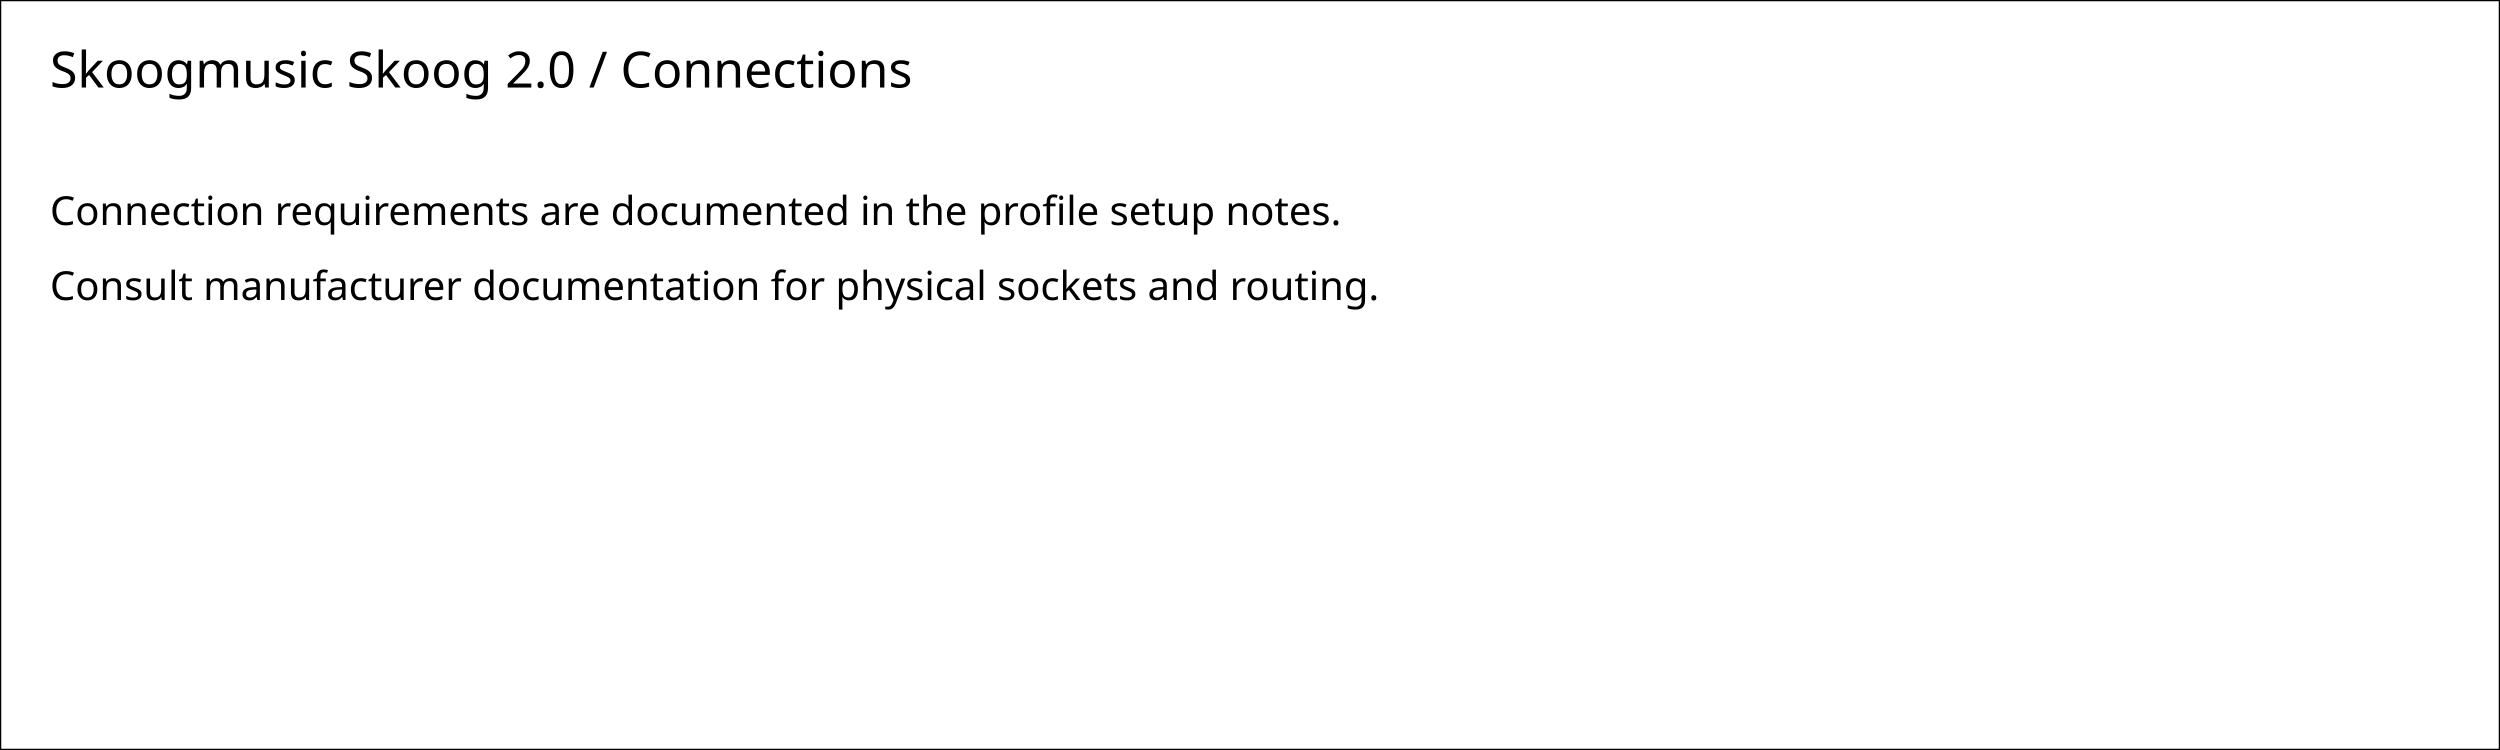
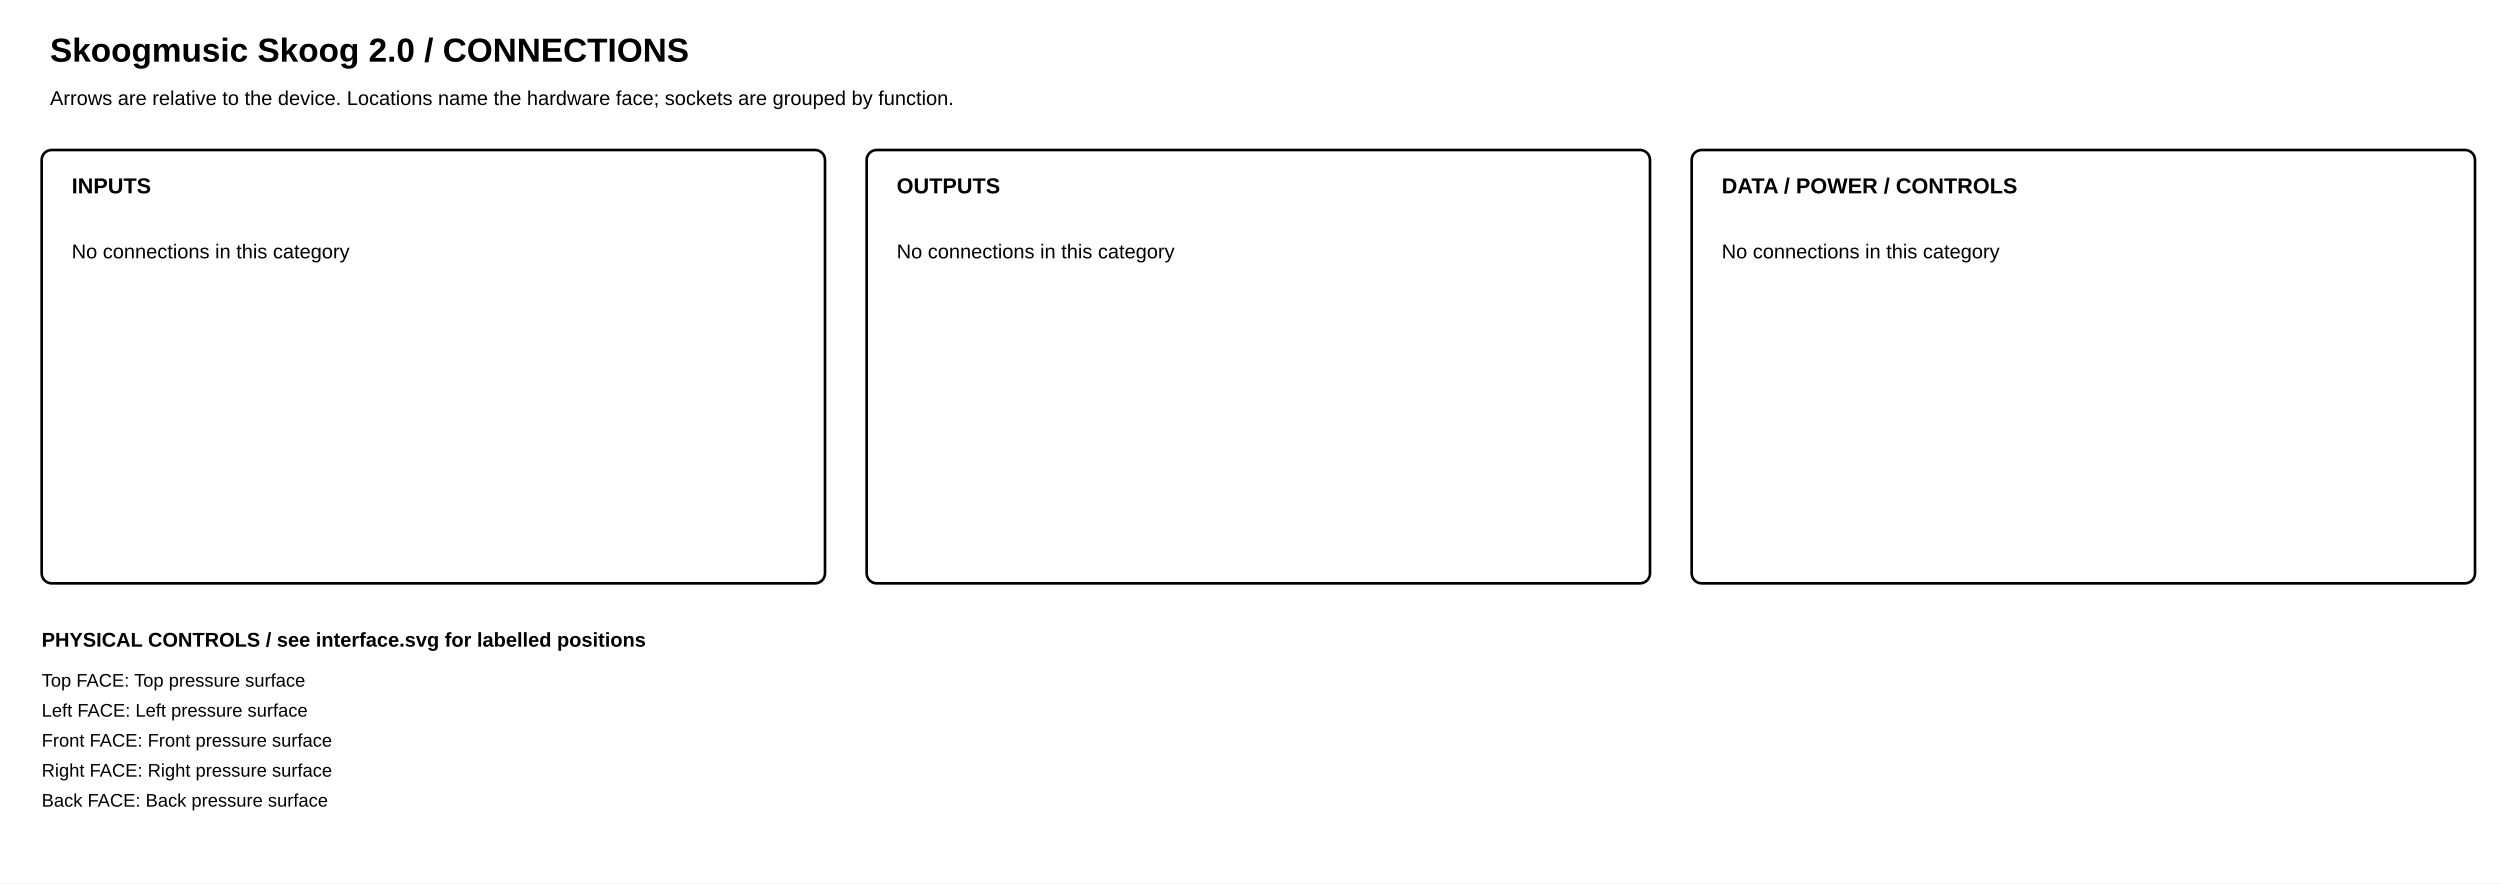
- <svg xmlns="http://www.w3.org/2000/svg" viewBox="0 0 1000 300" role="img" aria-labelledby="title description">
-   <rect width="1000" height="300" fill="#fff" stroke="#000" />
-   <text x="20" y="35" font-family="sans-serif" font-size="20" fill="#000">Skoogmusic Skoog 2.0 / Connections</text>
-   <text x="20" y="90" font-family="sans-serif" font-size="16" fill="#000">Connection requirements are documented in the profile setup notes.</text>
-   <text x="20" y="120" font-family="sans-serif" font-size="16" fill="#000">Consult manufacturer documentation for physical sockets and routing.</text>
+ <svg xmlns="http://www.w3.org/2000/svg" viewBox="0 0 1500 530" role="img" aria-labelledby="title description">
+   <defs>
+     <pattern id="tactile-stripes" width="6" height="6" patternUnits="userSpaceOnUse">
+       <rect width="6" height="6" fill="#fff" />
+       <path d="M0 3H6" stroke="#000" stroke-width="2" />
+     </pattern>
+     <pattern id="tactile-dots" width="8" height="8" patternUnits="userSpaceOnUse">
+       <rect width="8" height="8" fill="#fff" />
+       <circle cx="2" cy="2" r="1.5" fill="#000" />
+       <circle cx="6" cy="6" r="1.5" fill="#000" />
+     </pattern>
+   </defs>
+   <style>text{font-family:Arial,Helvetica,sans-serif;fill:#000;stroke:none}.line{fill:#fff;stroke:#000;stroke-width:1.6;stroke-linejoin:round;stroke-linecap:round}.thin{fill:none;stroke:#000;stroke-width:1;stroke-linejoin:round;stroke-linecap:round}</style>
+   <rect x="0" y="0" width="1500" height="530" fill="#fff" stroke="none" stroke-width="1.6" />
+   <text x="30" y="37" fill="#000" font-family="Arial,Helvetica,sans-serif" font-size="20" text-anchor="start" font-weight="bold">Skoogmusic Skoog 2.0 / CONNECTIONS</text>
+   <text x="30" y="63" fill="#000" font-family="Arial,Helvetica,sans-serif" font-size="12" text-anchor="start">Arrows are relative to the device. Locations name the hardware face; sockets are grouped by function.</text>
+   <rect x="25" y="90" width="470" height="260" fill="#fff" stroke="#000" stroke-width="1.6" rx="6" />
+   <text x="43" y="116" fill="#000" font-family="Arial,Helvetica,sans-serif" font-size="13" text-anchor="start" font-weight="bold">INPUTS</text>
+   <text x="43" y="155" fill="#000" font-family="Arial,Helvetica,sans-serif" font-size="12" text-anchor="start">No connections in this category</text>
+   <rect x="520" y="90" width="470" height="260" fill="#fff" stroke="#000" stroke-width="1.6" rx="6" />
+   <text x="538" y="116" fill="#000" font-family="Arial,Helvetica,sans-serif" font-size="13" text-anchor="start" font-weight="bold">OUTPUTS</text>
+   <text x="538" y="155" fill="#000" font-family="Arial,Helvetica,sans-serif" font-size="12" text-anchor="start">No connections in this category</text>
+   <rect x="1015" y="90" width="470" height="260" fill="#fff" stroke="#000" stroke-width="1.6" rx="6" />
+   <text x="1033" y="116" fill="#000" font-family="Arial,Helvetica,sans-serif" font-size="13" text-anchor="start" font-weight="bold">DATA / POWER / CONTROLS</text>
+   <text x="1033" y="155" fill="#000" font-family="Arial,Helvetica,sans-serif" font-size="12" text-anchor="start">No connections in this category</text>
+   <text x="25" y="388" fill="#000" font-family="Arial,Helvetica,sans-serif" font-size="12" text-anchor="start" font-weight="bold">PHYSICAL CONTROLS / see interface.svg for labelled positions</text>
+   <text x="25" y="412" fill="#000" font-family="Arial,Helvetica,sans-serif" font-size="11" text-anchor="start">Top FACE: Top pressure surface</text>
+   <text x="25" y="430" fill="#000" font-family="Arial,Helvetica,sans-serif" font-size="11" text-anchor="start">Left FACE: Left pressure surface</text>
+   <text x="25" y="448" fill="#000" font-family="Arial,Helvetica,sans-serif" font-size="11" text-anchor="start">Front FACE: Front pressure surface</text>
+   <text x="25" y="466" fill="#000" font-family="Arial,Helvetica,sans-serif" font-size="11" text-anchor="start">Right FACE: Right pressure surface</text>
+   <text x="25" y="484" fill="#000" font-family="Arial,Helvetica,sans-serif" font-size="11" text-anchor="start">Back FACE: Back pressure surface</text>
</svg>
